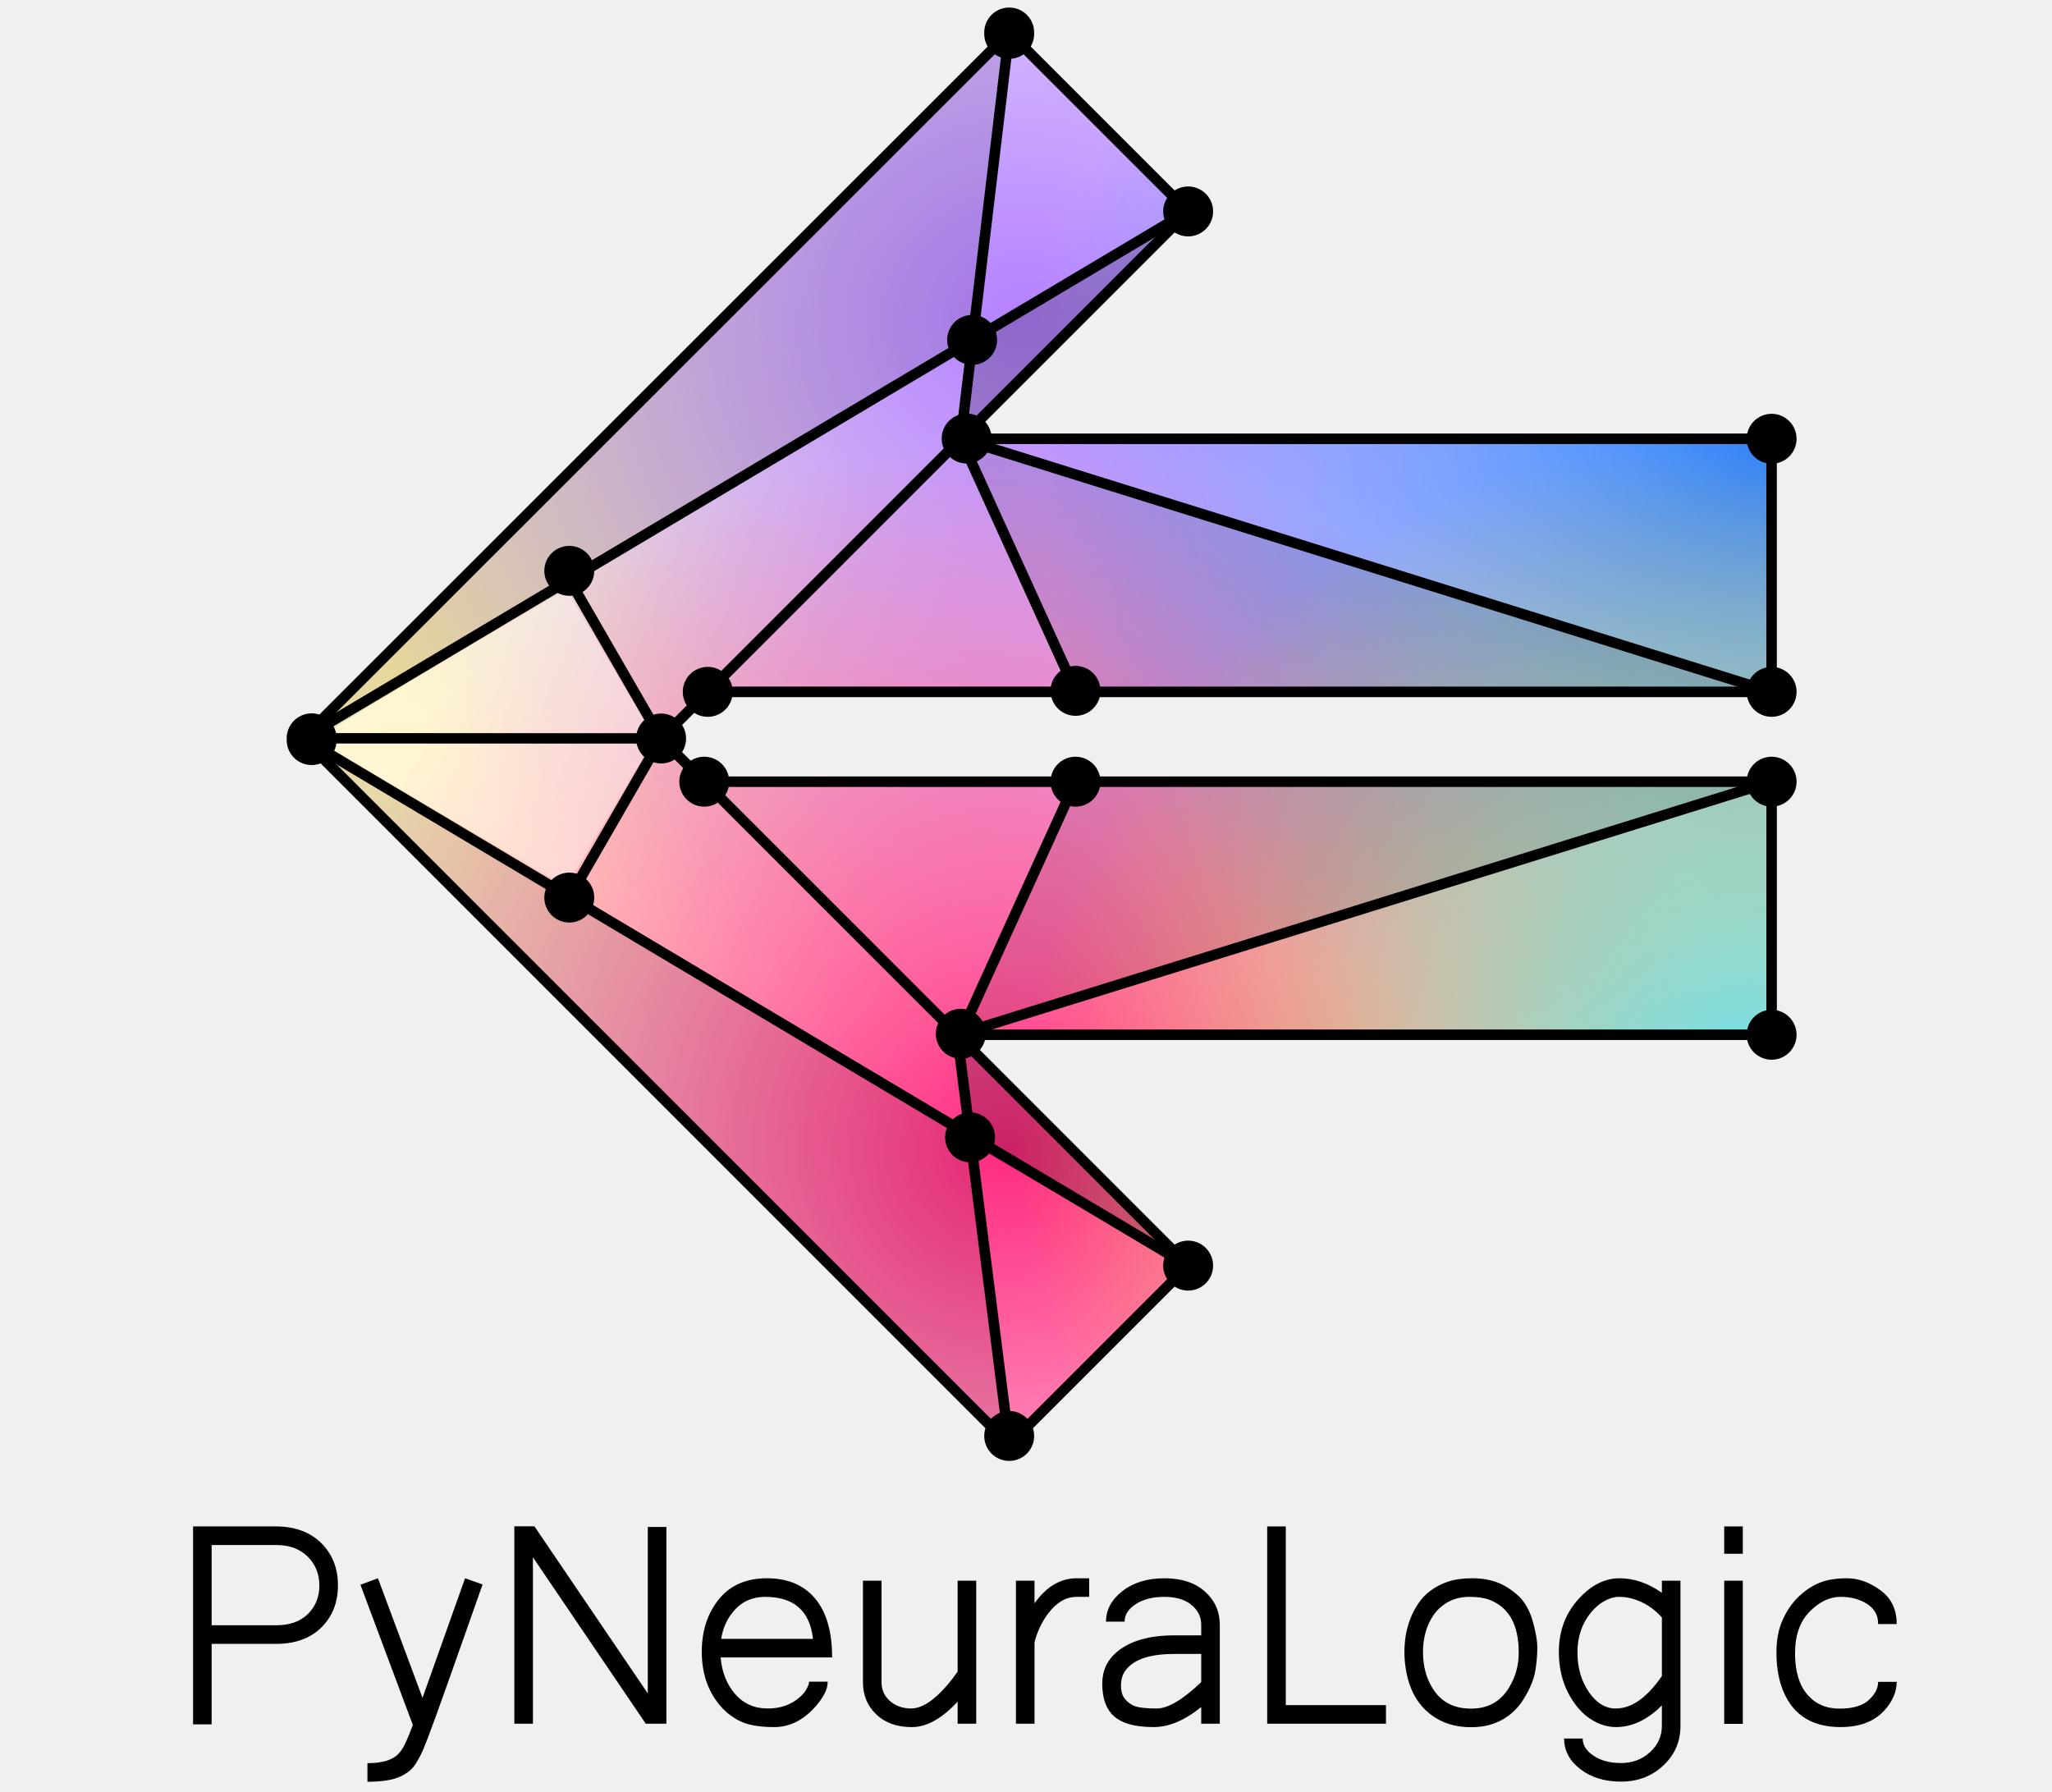
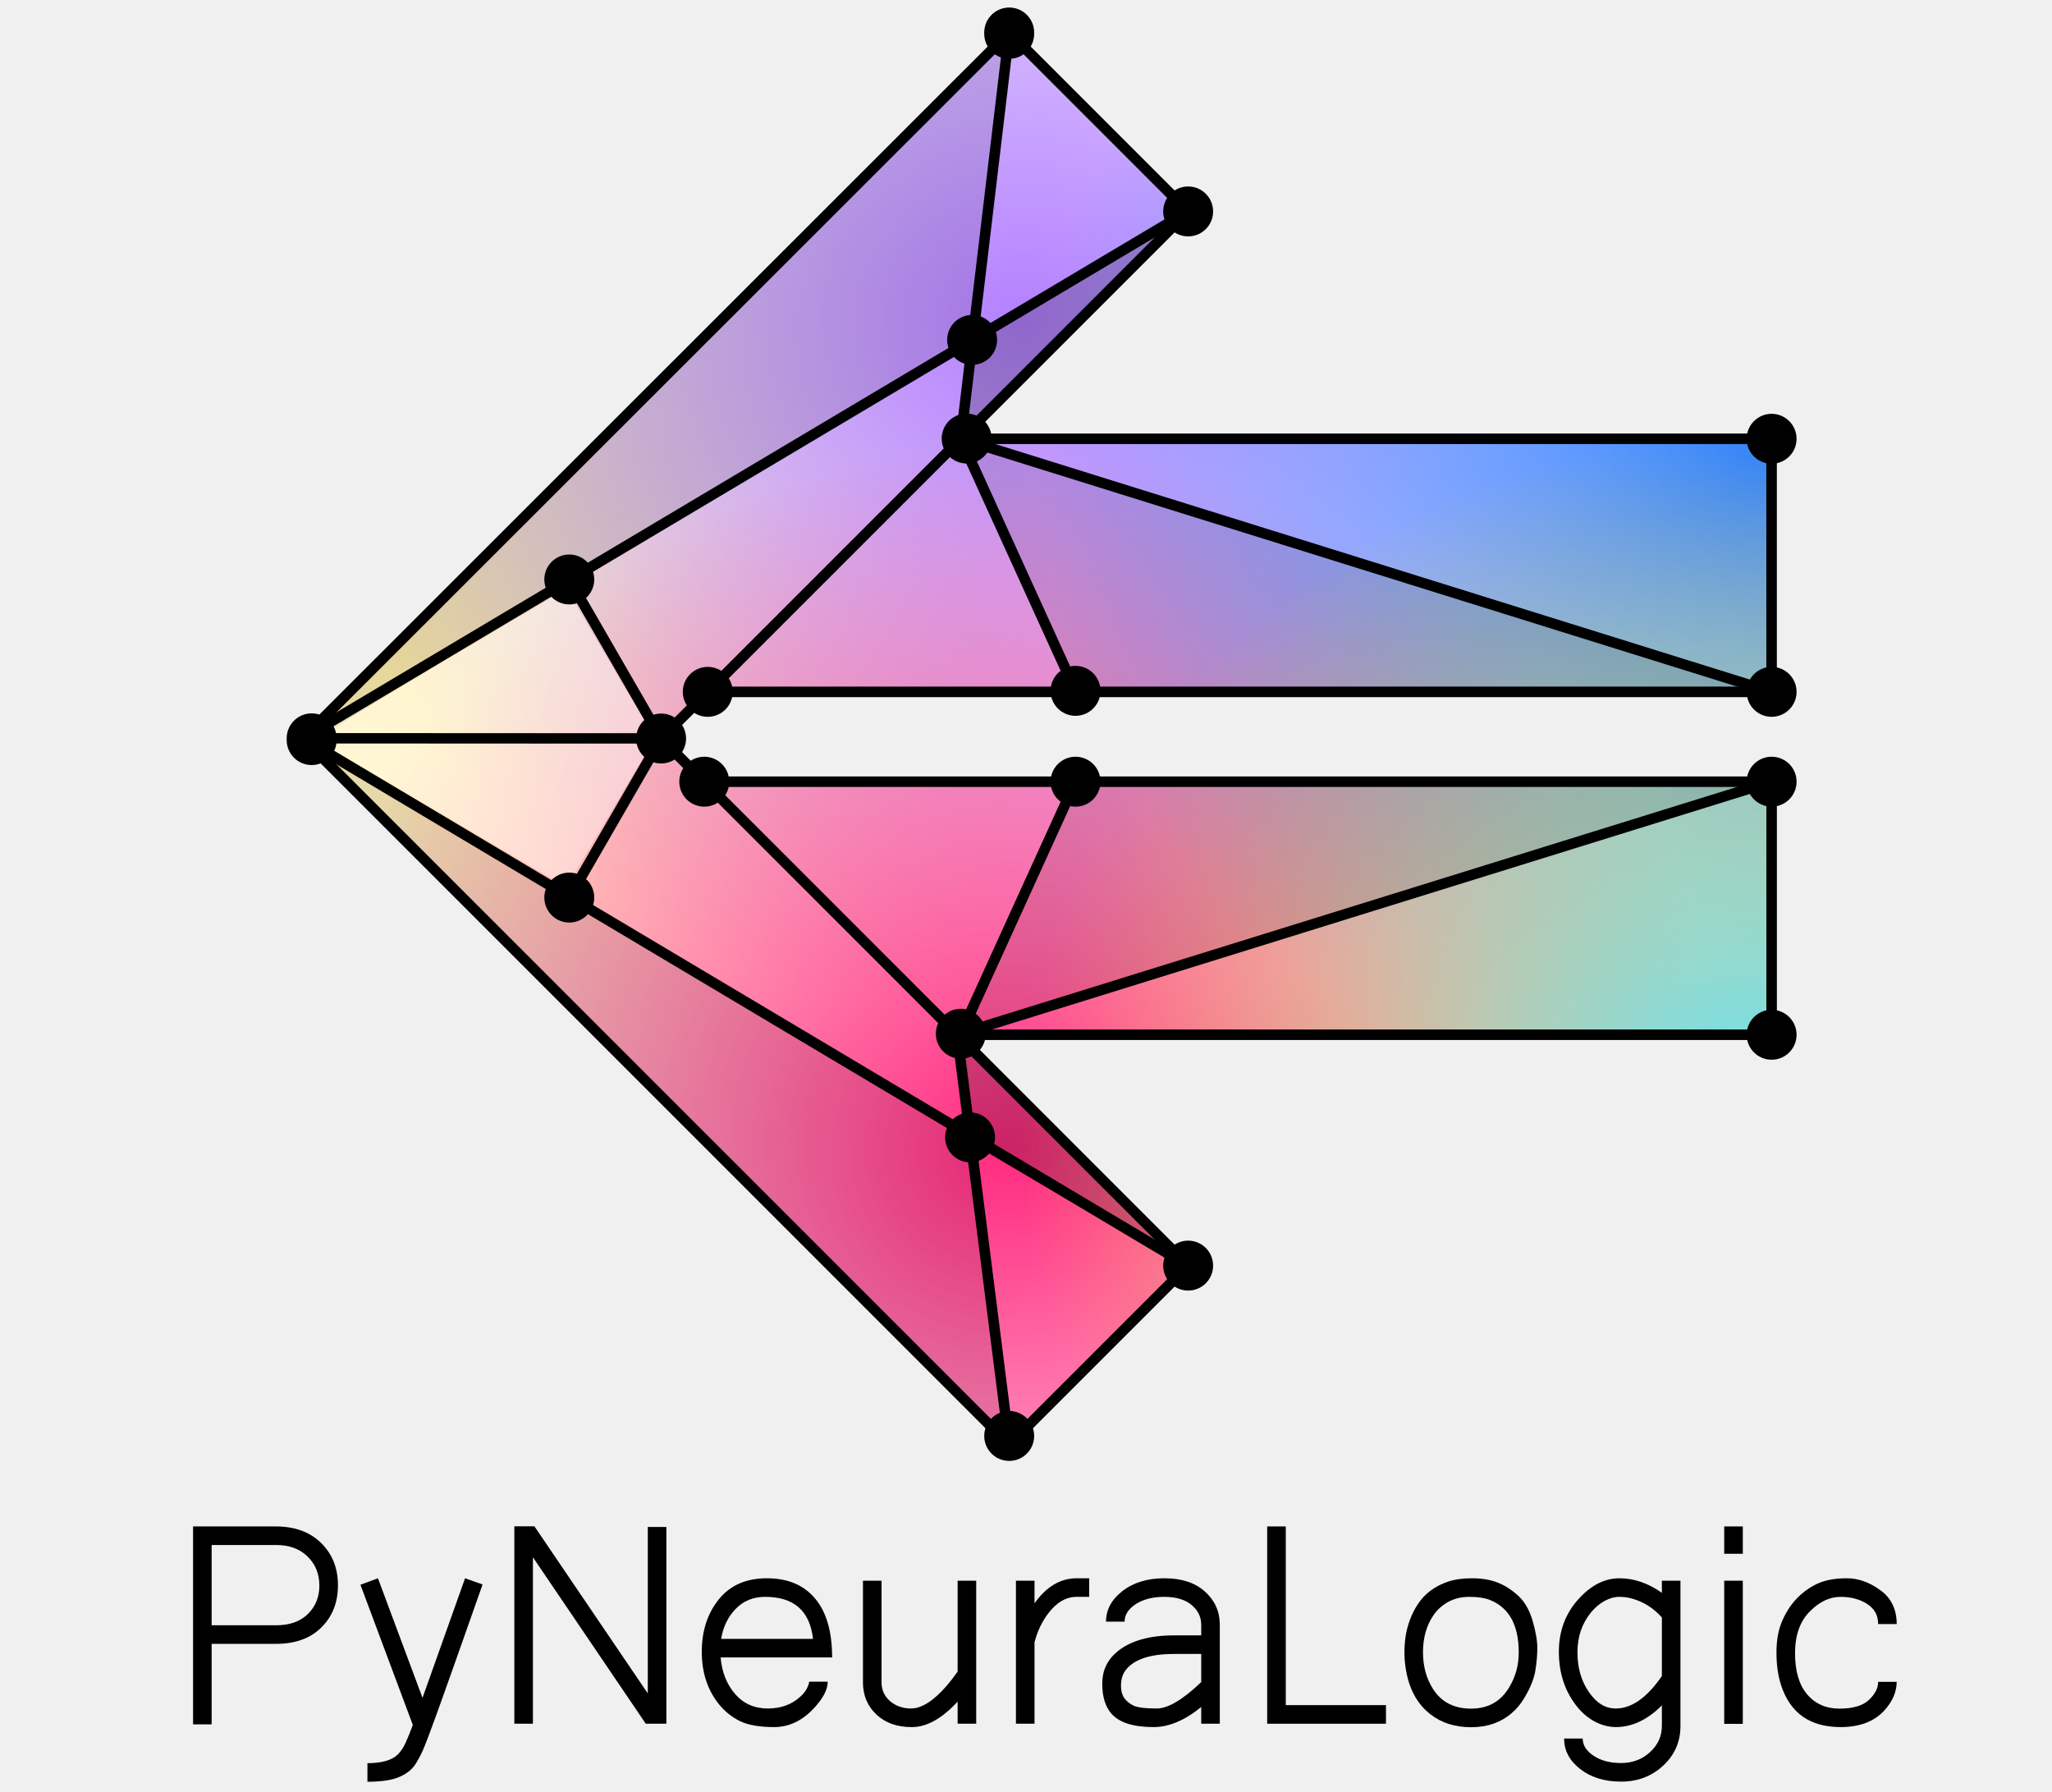
<svg xmlns="http://www.w3.org/2000/svg" xmlns:xlink="http://www.w3.org/1999/xlink" width="126mm" height="110mm" viewBox="0 0 126 110" version="1.1" id="svg1322">
  <defs id="defs1319">
    <radialGradient xlink:href="#linearGradient2558" id="radialGradient20059" gradientUnits="userSpaceOnUse" gradientTransform="matrix(1,0,0,0.9614303,132.2917,14.05184)" cx="34.52" cy="358.635" fx="34.52" fy="358.635" r="46.465" />
    <linearGradient id="linearGradient2558">
      <stop style="stop-color:#ffeeaa;stop-opacity:1;" offset="0" id="stop2554" />
      <stop style="stop-color:#ffeeaa;stop-opacity:0;" offset="1" id="stop2556" />
    </linearGradient>
    <radialGradient xlink:href="#linearGradient2904" id="radialGradient20061" gradientUnits="userSpaceOnUse" gradientTransform="matrix(1,0,0,0.9614303,132.2917,14.05184)" cx="73.846" cy="336.764" fx="73.846" fy="336.764" r="46.465" />
    <linearGradient id="linearGradient2904">
      <stop style="stop-color:#b380ff;stop-opacity:1;" offset="0" id="stop2900" />
      <stop style="stop-color:#b380ff;stop-opacity:0;" offset="1" id="stop2902" />
    </linearGradient>
    <radialGradient xlink:href="#linearGradient3234" id="radialGradient20063" gradientUnits="userSpaceOnUse" gradientTransform="matrix(1,0,0,0.9614303,132.2917,14.05184)" cx="72.927" cy="391.369" fx="72.927" fy="391.369" r="46.465" />
    <linearGradient id="linearGradient3234">
      <stop style="stop-color:#ff2a7f;stop-opacity:1;" offset="0" id="stop3230" />
      <stop style="stop-color:#ff2a7f;stop-opacity:0;" offset="1" id="stop3232" />
    </linearGradient>
    <radialGradient xlink:href="#linearGradient3436" id="radialGradient20065" gradientUnits="userSpaceOnUse" gradientTransform="matrix(1,0,0,0.9614303,132.2917,14.05184)" cx="121.218" cy="344.598" fx="121.218" fy="344.598" r="46.465" />
    <linearGradient id="linearGradient3436">
      <stop style="stop-color:#2a7fff;stop-opacity:1;" offset="0" id="stop3432" />
      <stop style="stop-color:#2a7fff;stop-opacity:0;" offset="1" id="stop3434" />
    </linearGradient>
    <radialGradient xlink:href="#linearGradient3702" id="radialGradient20067" gradientUnits="userSpaceOnUse" gradientTransform="matrix(1,0,0,0.9614303,132.2917,14.05184)" cx="120.263" cy="390.417" fx="120.263" fy="390.417" r="46.465" />
    <linearGradient id="linearGradient3702">
      <stop style="stop-color:#55ddff;stop-opacity:1" offset="0" id="stop3698" />
      <stop style="stop-color:#ffcc00;stop-opacity:0;" offset="1" id="stop3700" />
    </linearGradient>
    <rect x="423.472" y="1225.319" width="613.628" height="138.27" id="rect20057" />
    <rect x="423.472" y="1225.319" width="542.579" height="105.342" id="rect26256" />
  </defs>
  <g id="layer1">
    <path id="path19995" style="fill:#ffffff;stroke:none;stroke-width:0.257" d="m 61.968,1.994 -29.497,29.497 -2.865,2.865 -0.011,-0.013 L 18.607,45.33 32.471,59.194 48.104,74.827 61.968,88.691 72.956,77.704 59.092,63.84 58.782,63.53 H 108.783 V 47.992 H 43.244 l -2.65,-2.65 2.864,-2.864 h 65.324 V 26.939 H 58.997 L 72.956,12.981 Z" />
    <g id="g20007" transform="matrix(0.9703636,0,0,0.9703636,-137.2138,-308.1834)">
      <path id="path19997" style="fill:url(#radialGradient20059);fill-opacity:1;stroke:none;stroke-width:0.265" d="m 205.265,319.651 -30.398,30.398 -2.952,2.952 -0.012,-0.012 -11.323,11.323 14.288,14.287 16.11,16.11 14.288,14.287 11.323,-11.323 -14.288,-14.287 -0.319,-0.319 h 51.528 v -16.013 h -67.541 l -2.731,-2.731 2.952,-2.952 h 67.319 V 345.358 h -51.306 l 14.385,-14.385 z" />
      <path id="path19999" style="fill:url(#radialGradient20061);fill-opacity:1;stroke:none;stroke-width:0.265" d="m 205.265,319.651 -30.398,30.398 -2.952,2.952 -0.012,-0.012 -11.323,11.323 14.288,14.287 16.11,16.11 14.288,14.287 11.323,-11.323 -14.288,-14.287 -0.319,-0.319 h 51.528 v -16.013 h -67.541 l -2.731,-2.731 2.952,-2.952 h 67.319 V 345.358 h -51.306 l 14.385,-14.385 z" />
      <path id="path20001" style="fill:url(#radialGradient20063);fill-opacity:1;stroke:none;stroke-width:0.265" d="m 205.265,319.651 -30.398,30.398 -2.952,2.952 -0.012,-0.012 -11.323,11.323 14.288,14.287 16.11,16.11 14.288,14.287 11.323,-11.323 -14.288,-14.287 -0.319,-0.319 h 51.528 v -16.013 h -67.541 l -2.731,-2.731 2.952,-2.952 h 67.319 V 345.358 h -51.306 l 14.385,-14.385 z" />
      <path id="path20003" style="fill:url(#radialGradient20065);fill-opacity:1;stroke:none;stroke-width:0.265" d="m 205.265,319.651 -30.398,30.398 -2.952,2.952 -0.012,-0.012 -11.323,11.323 14.288,14.287 16.11,16.11 14.288,14.287 11.323,-11.323 -14.288,-14.287 -0.319,-0.319 h 51.528 v -16.013 h -67.541 l -2.731,-2.731 2.952,-2.952 h 67.319 V 345.358 h -51.306 l 14.385,-14.385 z" />
      <path id="path20005" style="fill:url(#radialGradient20067);fill-opacity:1;stroke:none;stroke-width:0.265" d="m 205.265,319.651 -30.398,30.398 -2.952,2.952 -0.012,-0.012 -11.323,11.323 14.287,14.287 16.11,16.11 14.288,14.287 11.323,-11.323 -14.288,-14.287 -0.319,-0.319 h 51.528 v -16.013 h -67.541 l -2.731,-2.731 2.952,-2.952 h 67.319 V 345.358 h -51.306 l 14.385,-14.385 z" />
    </g>
    <g id="g20035" transform="matrix(0.9703636,0,0,0.9703636,-8.842697,-308.1834)">
      <path style="fill:none;stroke:#000000;stroke-width:0.665;stroke-linecap:butt;stroke-linejoin:miter;stroke-miterlimit:4;stroke-dasharray:none;stroke-opacity:1" d="m 28.288,364.311 44.685,-44.66 11.323,11.323 -14.385,14.385 h 51.306 v 16.013 H 53.899 l -2.952,2.952 2.731,2.731 h 67.541 v 16.013 H 69.69 l 14.606,14.606 -11.323,11.323 z" id="path20009" />
      <path style="fill:none;stroke:#000000;stroke-width:0.665;stroke-linecap:butt;stroke-linejoin:miter;stroke-miterlimit:4;stroke-dasharray:none;stroke-opacity:1" d="m 53.899,361.371 16.013,-16.013 3.061,-25.707 v 0 0 0" id="path20011" />
      <path style="fill:none;stroke:#000000;stroke-width:0.665;stroke-linecap:butt;stroke-linejoin:miter;stroke-miterlimit:4;stroke-dasharray:none;stroke-opacity:1" d="m 50.947,364.323 -22.659,-0.012" id="path20013" />
      <path style="fill:none;stroke:#000000;stroke-width:0.665;stroke-linecap:butt;stroke-linejoin:miter;stroke-miterlimit:4;stroke-dasharray:none;stroke-opacity:1" d="m 53.677,367.054 16.013,16.013" id="path20015" />
      <path style="fill:none;stroke:#000000;stroke-width:0.665;stroke-linecap:butt;stroke-linejoin:miter;stroke-miterlimit:4;stroke-dasharray:none;stroke-opacity:1" d="m 69.69,383.067 3.283,25.929" id="path20017" />
      <path style="fill:none;stroke:#000000;stroke-width:0.665;stroke-linecap:butt;stroke-linejoin:miter;stroke-miterlimit:4;stroke-dasharray:none;stroke-opacity:1" d="M 84.297,397.674 28.288,364.311 v 0 0 0" id="path20019" />
      <path style="fill:none;stroke:#000000;stroke-width:0.665;stroke-linecap:butt;stroke-linejoin:miter;stroke-miterlimit:4;stroke-dasharray:none;stroke-opacity:1" d="m 28.288,364.311 56.008,-33.338" id="path20021" />
      <path style="fill:none;stroke:#000000;stroke-width:0.665;stroke-linecap:butt;stroke-linejoin:miter;stroke-miterlimit:4;stroke-dasharray:none;stroke-opacity:1" d="m 69.912,345.358 51.306,16.013" id="path20023" />
      <path style="fill:none;stroke:#000000;stroke-width:0.665;stroke-linecap:butt;stroke-linejoin:miter;stroke-miterlimit:4;stroke-dasharray:none;stroke-opacity:1" d="m 121.218,367.054 -51.528,16.013 v 0 0 0" id="path20025" />
      <path style="fill:none;stroke:#000000;stroke-width:0.665;stroke-linecap:butt;stroke-linejoin:miter;stroke-miterlimit:4;stroke-dasharray:none;stroke-opacity:1" d="m 69.912,345.358 7.259,15.949" id="path20027" />
      <path style="fill:none;stroke:#000000;stroke-width:0.665;stroke-linecap:butt;stroke-linejoin:miter;stroke-miterlimit:4;stroke-dasharray:none;stroke-opacity:1" d="M 50.947,364.323 45.136,354.259" id="path20029" />
      <path style="fill:none;stroke:#000000;stroke-width:0.665;stroke-linecap:butt;stroke-linejoin:miter;stroke-miterlimit:4;stroke-dasharray:none;stroke-opacity:1" d="m 50.947,364.323 -5.81,10.064" id="path20031" />
      <path style="fill:none;stroke:#000000;stroke-width:0.665;stroke-linecap:butt;stroke-linejoin:miter;stroke-miterlimit:4;stroke-dasharray:none;stroke-opacity:1" d="m 69.912,383.003 7.259,-15.949" id="path20033" />
    </g>
    <path style="opacity:0.2;fill:#000000;stroke:#000000;stroke-width:0.676px;stroke-linecap:butt;stroke-linejoin:miter;stroke-opacity:1" d="M 59.99,21.067 C 59.421,26.076 59.421,26.076 59.421,26.076 L 70.908,14.584 Z" id="path20041" />
    <path style="opacity:0.2;fill:#000000;stroke:#000000;stroke-width:0.676px;stroke-linecap:butt;stroke-linejoin:miter;stroke-opacity:1" d="M 59.566,69.83 58.782,63.531 71.688,76.745 Z" id="path20043" />
    <path style="opacity:0.4;fill:#ffffff;stroke:none;stroke-width:0.676px;stroke-linecap:butt;stroke-linejoin:miter;stroke-opacity:1" d="m 19.798,44.998 14.975,-8.82 5.24,8.822 z" id="path20045" />
    <path style="opacity:0.4;fill:#ffffff;stroke:none;stroke-width:0.676px;stroke-linecap:butt;stroke-linejoin:miter;stroke-opacity:1" d="m 19.798,45.642 14.975,8.82 5.24,-8.822 z" id="path20047" />
    <path style="opacity:0.1;fill:#000000;stroke:none;stroke-width:0.676px;stroke-linecap:butt;stroke-linejoin:miter;stroke-opacity:1" d="m 19.798,45.642 c 0,0 40.192,24.593 40.192,24.593 v 0 L 61.968,88.691 18.607,45.33 v 0 0" id="path20049" />
    <path style="opacity:0.1;fill:#000000;stroke:none;stroke-width:0.676px;stroke-linecap:butt;stroke-linejoin:miter;stroke-opacity:1" d="m 19.798,45.128 c 0,0 40.192,-24.593 40.192,-24.593 v 0 L 61.968,2.079 18.607,45.439 v 0 0" id="path20051" />
    <path style="opacity:0.1;fill:#000000;stroke:none;stroke-width:0.676px;stroke-linecap:butt;stroke-linejoin:miter;stroke-opacity:1" d="m 58.997,26.94 7.044,15.477 42.741,0.062 -49.785,-15.538 v 0 0" id="path20053" />
    <path style="opacity:0.1;fill:#000000;stroke:none;stroke-width:0.676px;stroke-linecap:butt;stroke-linejoin:miter;stroke-opacity:1" d="m 58.997,63.469 7.044,-15.477 42.741,-0.062 -49.785,15.538 v 0 0" id="path20055" />
    <path style="fill:none;stroke:#000000;stroke-width:3.065;stroke-linecap:round;stroke-linejoin:miter;stroke-miterlimit:4;stroke-dasharray:none;stroke-opacity:1" d="m 61.968,2.079 -3.5e-5,-0.084 v 0" id="path420" />
    <path style="fill:none;stroke:#000000;stroke-width:0.265px;stroke-linecap:butt;stroke-linejoin:miter;stroke-opacity:1" d="m 61.968,1.465 v 0 0" id="path422" />
    <path style="fill:none;stroke:#000000;stroke-width:3.065;stroke-linecap:round;stroke-linejoin:miter;stroke-miterlimit:4;stroke-dasharray:none;stroke-opacity:1" d="m 72.956,12.981 c 10e-7,0 10e-7,0 10e-7,0" id="path1658" />
    <path style="fill:none;stroke:#000000;stroke-width:3.065;stroke-linecap:round;stroke-linejoin:miter;stroke-miterlimit:4;stroke-dasharray:none;stroke-opacity:1" d="m 59.692,20.868 v 0" id="path2247" />
    <path style="fill:none;stroke:#000000;stroke-width:3.065;stroke-linecap:round;stroke-linejoin:miter;stroke-miterlimit:4;stroke-dasharray:none;stroke-opacity:1" d="m 59.356,26.924 v 0" id="path2594" />
-     <path style="fill:none;stroke:#000000;stroke-width:3.065;stroke-linecap:round;stroke-linejoin:miter;stroke-miterlimit:4;stroke-dasharray:none;stroke-opacity:1" d="m 34.956,35.048 v 0 l 10e-7,1e-6" id="path2879" />
+     <path style="fill:none;stroke:#000000;stroke-width:3.065;stroke-linecap:round;stroke-linejoin:miter;stroke-miterlimit:4;stroke-dasharray:none;stroke-opacity:1" d="m 34.956,35.577 v 0 l 10e-7,1e-6" id="path2879" />
    <path style="fill:none;stroke:#000000;stroke-width:3.065;stroke-linecap:round;stroke-linejoin:miter;stroke-miterlimit:4;stroke-dasharray:none;stroke-opacity:1" d="m 19.136,45.33 -3e-6,0.109" id="path3267" />
    <path style="fill:none;stroke:#000000;stroke-width:3.065;stroke-linecap:round;stroke-linejoin:miter;stroke-miterlimit:4;stroke-dasharray:none;stroke-opacity:1" d="m 108.783,26.94 v 0" id="path3769" />
    <path style="fill:none;stroke:#000000;stroke-width:3.065;stroke-linecap:round;stroke-linejoin:miter;stroke-miterlimit:4;stroke-dasharray:none;stroke-opacity:1" d="m 108.783,42.477 v 0" id="path3976" />
    <path style="fill:none;stroke:#000000;stroke-width:3.065;stroke-linecap:round;stroke-linejoin:miter;stroke-miterlimit:4;stroke-dasharray:none;stroke-opacity:1" d="m 108.783,47.993 v 0" id="path4341" />
    <path style="fill:none;stroke:#000000;stroke-width:3.065;stroke-linecap:round;stroke-linejoin:miter;stroke-miterlimit:4;stroke-dasharray:none;stroke-opacity:1" d="m 108.783,63.531 6e-5,-7.33e-4" id="path4466" />
    <path style="fill:none;stroke:#000000;stroke-width:3.065;stroke-linecap:round;stroke-linejoin:miter;stroke-miterlimit:4;stroke-dasharray:none;stroke-opacity:1" d="m 58.997,63.469 v 2e-6" id="path4831" />
    <path style="fill:none;stroke:#000000;stroke-width:3.065;stroke-linecap:round;stroke-linejoin:miter;stroke-miterlimit:4;stroke-dasharray:none;stroke-opacity:1" d="m 66.041,47.993 v 0" id="path4918" />
    <path style="fill:none;stroke:#000000;stroke-width:3.065;stroke-linecap:round;stroke-linejoin:miter;stroke-miterlimit:4;stroke-dasharray:none;stroke-opacity:1" d="m 59.566,69.83 v 0" id="path5443" />
    <path style="fill:none;stroke:#000000;stroke-width:3.065;stroke-linecap:round;stroke-linejoin:miter;stroke-miterlimit:4;stroke-dasharray:none;stroke-opacity:1" d="m 72.956,77.704 -5.3e-5,7.69e-4" id="path5530" />
    <path style="fill:none;stroke:#000000;stroke-width:3.065;stroke-linecap:round;stroke-linejoin:miter;stroke-miterlimit:4;stroke-dasharray:none;stroke-opacity:1" d="m 61.968,88.162 -3.5e-5,7.4e-4" id="path5617" />
    <path style="fill:none;stroke:#000000;stroke-width:3.065;stroke-linecap:round;stroke-linejoin:miter;stroke-miterlimit:4;stroke-dasharray:none;stroke-opacity:1" d="m 66.041,42.416 -3e-6,10e-6" id="path6151" />
    <path style="fill:none;stroke:#000000;stroke-width:3.065;stroke-linecap:round;stroke-linejoin:miter;stroke-miterlimit:4;stroke-dasharray:none;stroke-opacity:1" d="m 40.594,45.342 v 0" id="path6634" />
    <path style="fill:none;stroke:#000000;stroke-width:3.065;stroke-linecap:round;stroke-linejoin:miter;stroke-miterlimit:4;stroke-dasharray:none;stroke-opacity:1" d="m 43.458,42.477 -6e-6,7.16e-4" id="path6759" />
    <path style="fill:none;stroke:#000000;stroke-width:3.065;stroke-linecap:round;stroke-linejoin:miter;stroke-miterlimit:4;stroke-dasharray:none;stroke-opacity:1" d="m 43.244,47.993 v 0" id="path6846" />
    <path style="fill:none;stroke:#000000;stroke-width:3.065;stroke-linecap:round;stroke-linejoin:miter;stroke-miterlimit:4;stroke-dasharray:none;stroke-opacity:1" d="m 34.956,55.108 v 10e-7" id="path7093" />
    <g aria-label="PyNeuraLogic" transform="matrix(0.2091321,0,0,0.2091321,-81.70386,-164.0033)" id="text26254" style="font-size:80.97px;line-height:1.25;font-family:Z003;-inkscape-font-specification:Z003;white-space:pre;shape-inside:url(#rect26256)">
      <path d="m 447.366,1232.336 h 24.236 q 8.421,0 13.363,4.863 4.942,4.863 4.942,12.414 0,7.591 -4.902,12.414 -4.902,4.823 -13.403,4.784 h -18.78 v 23.642 h -5.456 z m 5.456,5.456 v 23.563 h 18.78 q 6.049,0.04 9.449,-3.281 3.4,-3.321 3.4,-8.382 0,-5.14 -3.479,-8.54 -3.479,-3.4 -9.37,-3.361 z" style="font-family:AnjaliOldLipi;-inkscape-font-specification:AnjaliOldLipi;text-align:center;text-anchor:middle" id="path26950" />
      <path d="m 514.735,1282.665 12.493,-35.108 5.14,1.819 q -3.4,9.647 -5.535,15.696 -2.135,6.009 -3.44,9.726 -1.305,3.677 -2.491,6.998 -1.186,3.321 -2.174,6.049 -0.988,2.688 -1.779,4.823 -0.791,2.174 -1.661,4.309 -0.83,2.175 -2.372,4.744 -1.502,2.609 -4.784,4.072 -3.281,1.502 -9.568,1.502 v -5.456 q 6.326,0 8.935,-2.57 1.344,-1.344 2.293,-3.479 0.988,-2.135 2.095,-5.179 l -15.379,-41.157 5.14,-1.898 z" style="font-family:AnjaliOldLipi;-inkscape-font-specification:AnjaliOldLipi;text-align:center;text-anchor:middle" id="path26952" />
      <path d="m 580.285,1290.256 -33.131,-48.866 v 48.866 h -5.456 v -57.96 h 5.891 l 33.289,49.064 v -48.866 h 5.456 v 57.762 z" style="font-family:AnjaliOldLipi;-inkscape-font-specification:AnjaliOldLipi;text-align:center;text-anchor:middle" id="path26954" />
      <path d="m 602.267,1270.804 q 0.553,6.484 4.27,10.754 3.716,4.27 9.686,4.23 5.495,-0.039 9.133,-3.202 1.502,-1.265 2.174,-2.57 0.712,-1.344 0.712,-2.095 h 5.456 q 0.04,3.44 -4.151,7.907 -5.1,5.416 -11.584,5.416 -6.444,0 -10.082,-1.779 -3.598,-1.819 -6.089,-4.902 -5.061,-6.247 -5.061,-15.419 0,-9.172 4.982,-15.38 4.982,-6.207 14.154,-6.207 9.172,0 14.154,5.97 4.982,5.93 4.982,17.277 z m 27.122,-5.456 q -1.384,-12.335 -14.035,-12.335 -5.298,0 -8.698,3.558 -3.4,3.558 -4.23,8.777 z" style="font-family:AnjaliOldLipi;-inkscape-font-specification:AnjaliOldLipi;text-align:center;text-anchor:middle" id="path26956" />
      <path d="m 671.851,1283.772 q -6.919,7.472 -13.403,7.472 -6.484,0.039 -10.437,-3.677 -3.954,-3.716 -3.954,-9.449 v -29.85 h 5.456 v 29.85 q 0,3.361 2.53,5.535 2.53,2.135 6.168,2.135 4.665,-0.039 10.437,-6.682 1.7,-1.977 3.202,-4.151 v -26.687 h 5.456 v 41.987 h -5.456 z" style="font-family:AnjaliOldLipi;-inkscape-font-specification:AnjaliOldLipi;text-align:center;text-anchor:middle" id="path26958" />
      <path d="m 694.426,1254.911 q 5.219,-7.354 12.375,-7.354 h 3.677 v 5.456 h -3.677 q -4.705,0 -8.382,4.902 -2.728,3.598 -3.993,8.421 v 23.919 h -5.456 v -41.987 h 5.456 z" style="font-family:AnjaliOldLipi;-inkscape-font-specification:AnjaliOldLipi;text-align:center;text-anchor:middle" id="path26960" />
      <path d="m 743.371,1285.353 q -7.235,5.891 -13.996,5.891 -8.975,0 -12.414,-3.993 -2.649,-3.084 -2.649,-8.777 0,-5.693 4.349,-9.331 5.772,-4.823 16.763,-4.823 h 7.947 v -3.202 q -0.04,-3.44 -2.886,-5.772 -2.847,-2.333 -7.986,-2.333 -5.061,0 -8.342,2.135 -3.281,2.135 -3.281,5.14 h -5.456 q 0,-5.219 4.823,-8.975 4.823,-3.756 12.335,-3.756 7.512,0 11.861,3.874 4.349,3.874 4.388,9.686 v 29.138 h -5.456 z m -19.847,-0.395 q 1.819,0.83 6.761,0.83 4.982,0 13.086,-7.749 v -8.263 h -7.947 q -11.386,0 -14.707,5.456 -0.87,1.502 -0.909,3.796 0,2.253 0.949,3.677 0.988,1.384 2.768,2.254 z" style="font-family:AnjaliOldLipi;-inkscape-font-specification:AnjaliOldLipi;text-align:center;text-anchor:middle" id="path26962" />
      <path d="m 762.744,1232.336 h 5.456 V 1284.8 h 29.415 v 5.456 h -34.871 z" style="font-family:AnjaliOldLipi;-inkscape-font-specification:AnjaliOldLipi;text-align:center;text-anchor:middle" id="path26964" />
      <path d="m 828.018,1253.883 q -2.254,-0.87 -5.891,-0.87 -3.637,0 -6.405,1.581 -2.728,1.581 -4.309,4.033 -2.926,4.428 -2.926,10.635 0,6.207 2.965,10.833 3.677,5.733 11.149,5.733 7.472,0 11.189,-6.247 2.847,-4.744 2.807,-10.24 0,-12.138 -8.579,-15.459 z m -17.317,-2.688 q 2.214,-1.661 5.14,-2.649 2.965,-0.988 7.037,-0.988 4.112,0 7.235,1.147 3.123,1.147 6.089,3.756 2.965,2.57 4.428,7.433 1.423,4.902 1.423,8.065 0,3.163 -0.593,6.8 -0.633,3.716 -3.4,8.223 -1.423,2.372 -3.558,4.191 -4.823,4.112 -11.861,4.112 -7.037,0 -11.861,-3.716 -5.97,-4.547 -7.354,-13.482 -0.395,-2.491 -0.395,-4.744 0,-2.293 0.356,-4.784 0.395,-2.491 1.305,-4.902 0.909,-2.451 2.372,-4.626 1.463,-2.214 3.637,-3.835 z" style="font-family:AnjaliOldLipi;-inkscape-font-specification:AnjaliOldLipi;text-align:center;text-anchor:middle" id="path26966" />
      <path d="m 878.624,1251.827 v -3.558 h 5.456 v 42.58 q 0.04,6.919 -5.021,11.663 -5.061,4.744 -12.414,4.744 -7.235,0 -11.979,-3.677 -4.744,-3.677 -4.744,-8.975 h 5.456 q 0,2.926 3.202,5.061 3.202,2.135 8.065,2.135 5.021,0 8.5,-3.202 3.479,-3.163 3.479,-7.749 v -5.97 q -6.365,6.365 -13.521,6.365 -3.281,-0.04 -6.326,-1.7 -3.044,-1.661 -5.337,-4.665 -5.061,-6.563 -5.061,-15.735 0,-9.172 5.851,-15.577 5.495,-6.009 11.94,-6.009 6.405,0 12.454,4.27 z m -13.521,33.961 q 6.958,0 13.521,-9.528 v -17.198 q -3.677,-4.112 -8.737,-5.535 -1.819,-0.514 -3.835,-0.514 -2.016,0 -4.23,1.186 -2.174,1.186 -3.954,3.321 -4.033,4.902 -4.033,11.742 0,6.84 3.361,11.703 3.361,4.863 7.907,4.823 z" style="font-family:AnjaliOldLipi;-inkscape-font-specification:AnjaliOldLipi;text-align:center;text-anchor:middle" id="path26968" />
      <path d="m 902.385,1248.269 v 42.027 h -5.456 v -42.027 z m -5.456,-7.907 v -8.026 h 5.456 v 8.026 z" style="font-family:AnjaliOldLipi;-inkscape-font-specification:AnjaliOldLipi;text-align:center;text-anchor:middle" id="path26970" />
      <path d="m 942.118,1260.999 q 0.04,-3.796 -3.202,-5.891 -3.242,-2.095 -7.828,-2.095 -4.823,0 -9.093,4.349 -4.27,4.349 -4.27,12.217 0,7.868 3.558,12.058 3.558,4.191 9.489,4.191 5.93,0 8.658,-2.57 2.728,-2.57 2.688,-5.298 h 5.456 q -0.04,4.507 -3.677,8.461 -4.468,4.823 -12.81,4.823 -13.403,0 -17.435,-12.217 -1.384,-4.191 -1.384,-9.726 0,-5.535 1.819,-9.528 1.819,-4.033 4.586,-6.721 2.807,-2.728 6.089,-4.112 3.321,-1.384 8.223,-1.384 4.942,0 9.765,3.479 4.823,3.479 4.823,9.963 z" style="font-family:AnjaliOldLipi;-inkscape-font-specification:AnjaliOldLipi;text-align:center;text-anchor:middle" id="path26972" />
    </g>
  </g>
</svg>
